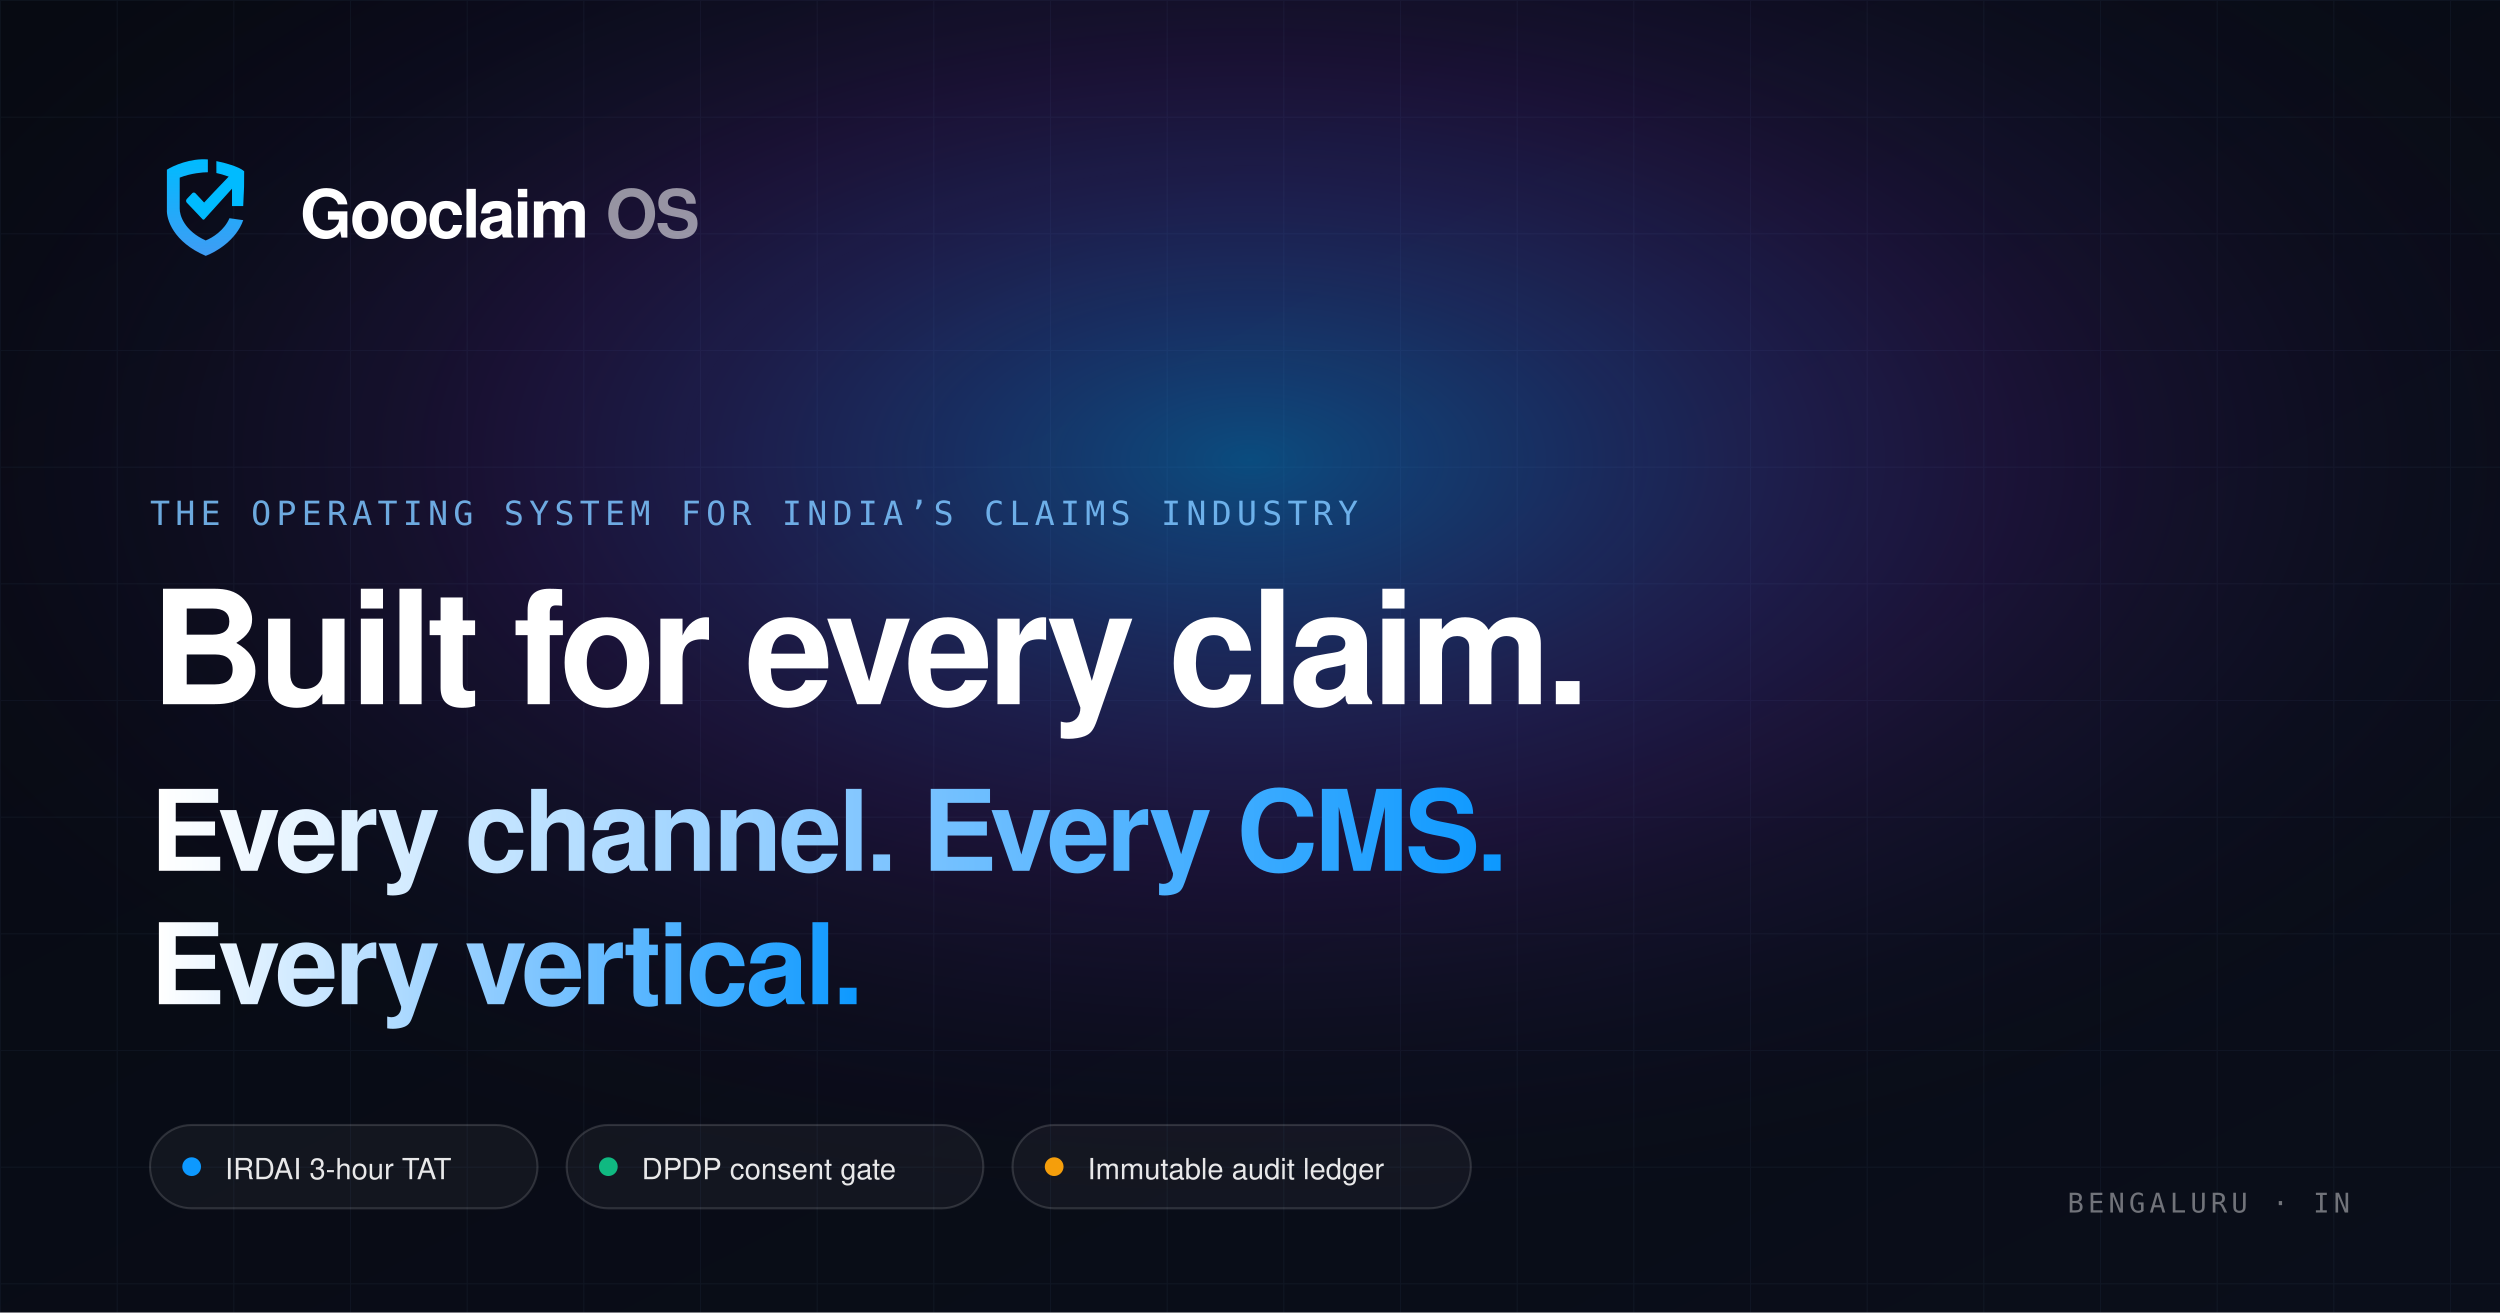
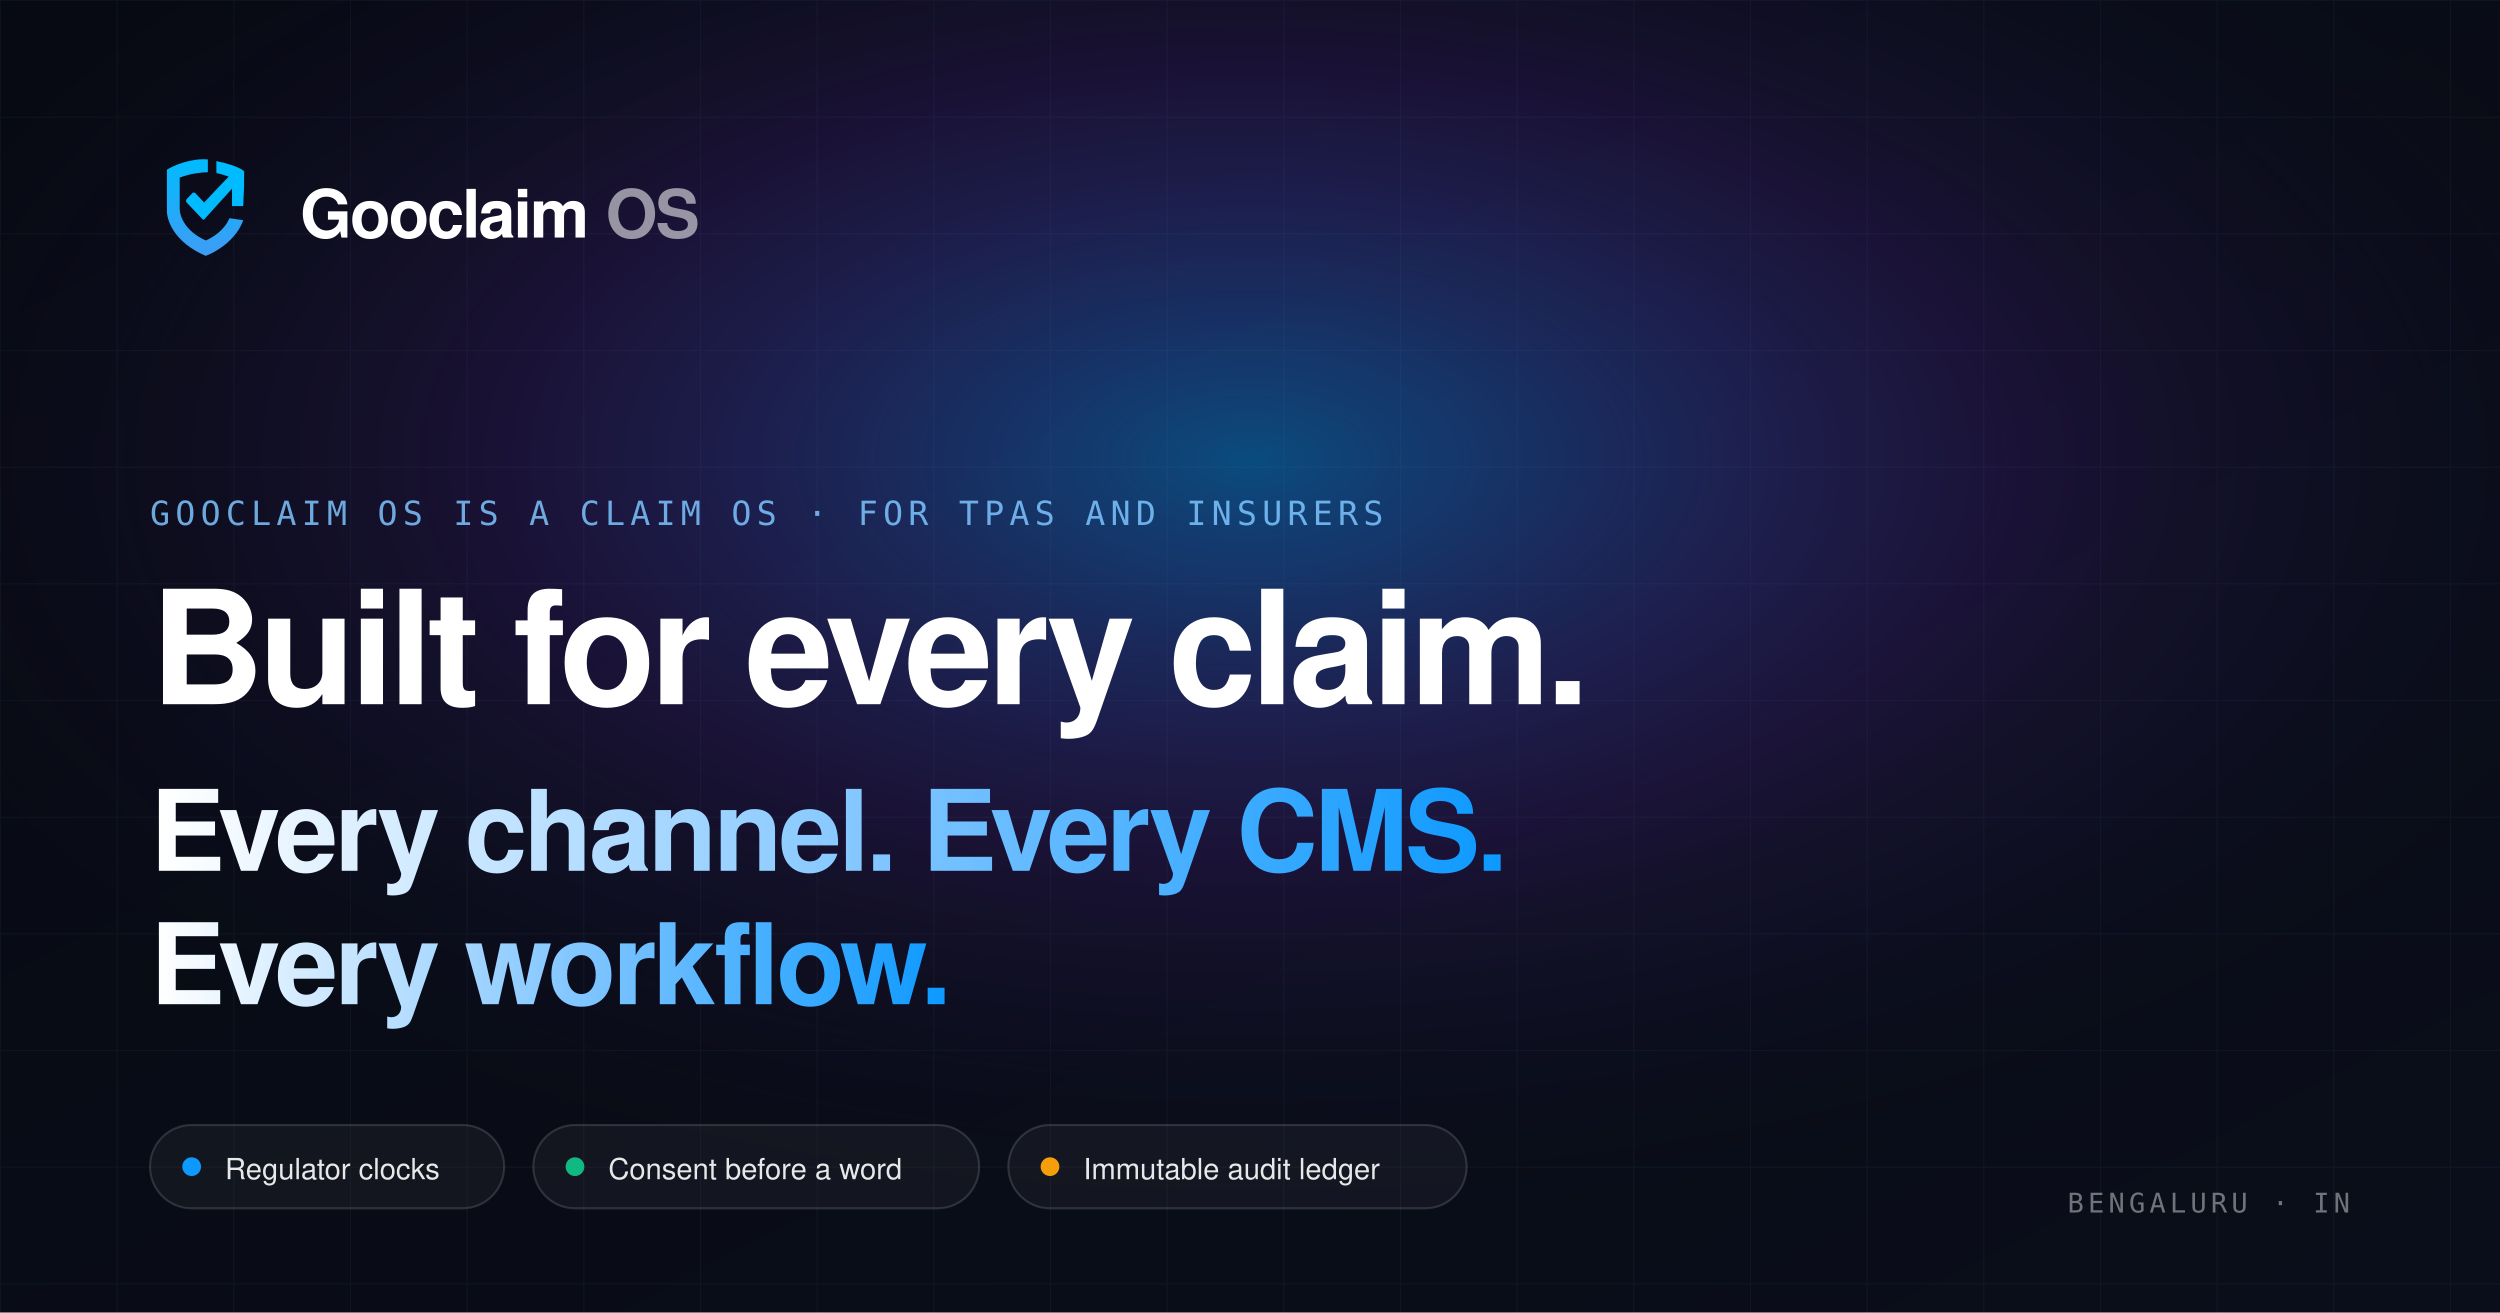
<svg xmlns="http://www.w3.org/2000/svg" width="1200" height="630" viewBox="0 0 1200 630" preserveAspectRatio="xMidYMid meet">
  <defs>
    <linearGradient id="bg" x1="0" y1="0" x2="1" y2="1">
      <stop offset="0%" stop-color="#070a12" />
      <stop offset="100%" stop-color="#0a0e1a" />
    </linearGradient>
    <radialGradient id="bloom" cx="50%" cy="35%" r="60%">
      <stop offset="0%" stop-color="rgba(13,153,255,0.45)" />
      <stop offset="50%" stop-color="rgba(124,58,237,0.15)" />
      <stop offset="100%" stop-color="rgba(7,10,18,0)" />
    </radialGradient>
    <linearGradient id="title-grad" x1="0" y1="0" x2="1" y2="0">
      <stop offset="0%" stop-color="#ffffff" />
      <stop offset="55%" stop-color="#7dc4ff" />
      <stop offset="100%" stop-color="#0d99ff" />
    </linearGradient>
    <linearGradient id="g-grad" x1="0" y1="0" x2="0" y2="1">
      <stop offset="0%" stop-color="#00BBFF" />
      <stop offset="100%" stop-color="#3F9CF4" />
    </linearGradient>
    <pattern id="grid" width="56" height="56" patternUnits="userSpaceOnUse">
      <path d="M56 0H0V56" fill="none" stroke="rgba(125,196,255,0.05)" stroke-width="1" />
    </pattern>
  </defs>
  <rect width="1200" height="630" fill="url(#bg)" />
  <rect width="1200" height="630" fill="url(#grid)" />
  <rect width="1200" height="630" fill="url(#bloom)" />
  <g transform="translate(72, 72)">
    <g transform="scale(1.15)">
      <path d="M24.148 3.931C16.854 3.36 9.713 6.55 7.054 8.217V24.848C6.807 28.879 9.7 38.388 23.256 44.184C27.252 42.738 35.979 37.735 38.912 29.287L33.164 28.471C30.993 33.55 26.142 36.594 23.256 37.756C14.377 33.756 12.323 27.246 12.405 24.491V11.533C17.043 9.696 22.166 9.271 24.148 9.288V3.931Z" fill="url(#g-grad)" />
      <path d="M22.412 28.76L34.534 15.343V20V23.097H38.614L38.96 15.343L39.001 9C36.979 7.204 30.626 5.476 28 5L28.011 9.374C29.695 9.731 32.668 10.7 33.015 10.853C33.292 10.976 33.296 11.074 33.263 11.108C29.943 14.56 23.244 21.556 23.007 21.924C22.769 22.291 22.511 22.247 22.412 22.179C21.339 21.006 19.102 18.577 18.746 18.251C18.389 17.924 18.035 18.081 17.903 18.2C17.276 18.846 15.931 20.24 15.575 20.648C15.218 21.056 15.393 21.533 15.525 21.72L22.214 28.76H22.412Z" fill="#00BBFF" stroke="#00BBFF" stroke-width="0.6" />
    </g>
    <text x="72" y="42" font-family="Helvetica, Arial, sans-serif" font-size="32" font-weight="600" letter-spacing="-1" fill="#ffffff">Gooclaim <tspan fill="rgba(255,255,255,0.55)">OS</tspan>
    </text>
  </g>
-   <text x="72" y="252" font-family="Menlo, Consolas, monospace" font-size="16" letter-spacing="2.5" fill="rgba(125,196,255,0.85)">THE OPERATING SYSTEM FOR INDIA’S CLAIMS INDUSTRY</text>
+   <text x="72" y="252" font-family="Menlo, Consolas, monospace" font-size="16" letter-spacing="2.5" fill="rgba(125,196,255,0.85)">GOOCLAIM OS IS A CLAIM OS · FOR TPAS AND INSURERS</text>
  <text x="72" y="338" font-family="Helvetica, Arial, sans-serif" font-size="76" font-weight="700" letter-spacing="-2.6" fill="#ffffff">Built for every claim.</text>
  <text x="72" y="418" font-family="Helvetica, Arial, sans-serif" font-size="54" font-weight="600" letter-spacing="-1.6" fill="url(#title-grad)">Every channel. Every CMS.</text>
-   <text x="72" y="482" font-family="Helvetica, Arial, sans-serif" font-size="54" font-weight="600" letter-spacing="-1.6" fill="url(#title-grad)">Every vertical.</text>
+   <text x="72" y="482" font-family="Helvetica, Arial, sans-serif" font-size="54" font-weight="600" letter-spacing="-1.6" fill="url(#title-grad)">Every workflow.</text>
  <g transform="translate(72, 540)">
-     <g>
-       <rect x="0" y="0" rx="20" ry="20" width="186" height="40" fill="rgba(255,255,255,0.04)" stroke="rgba(255,255,255,0.14)" stroke-width="1" />
+     <g transform="translate(0, 0)">
+       <rect x="0" y="0" rx="20" ry="20" width="170" height="40" fill="rgba(255,255,255,0.04)" stroke="rgba(255,255,255,0.14)" stroke-width="1" />
      <circle cx="20" cy="20" r="4.5" fill="#0d99ff" />
-       <text x="36" y="26" font-family="Helvetica, Arial, sans-serif" font-size="14" font-weight="500" fill="rgba(255,255,255,0.9)">IRDAI 3-hour TAT</text>
+       <text x="36" y="26" font-family="Helvetica, Arial, sans-serif" font-size="14" font-weight="500" fill="rgba(255,255,255,0.9)">Regulator clocks</text>
    </g>
-     <g transform="translate(200, 0)">
-       <rect x="0" y="0" rx="20" ry="20" width="200" height="40" fill="rgba(255,255,255,0.04)" stroke="rgba(255,255,255,0.14)" stroke-width="1" />
+     <g transform="translate(184, 0)">
+       <rect x="0" y="0" rx="20" ry="20" width="214" height="40" fill="rgba(255,255,255,0.04)" stroke="rgba(255,255,255,0.14)" stroke-width="1" />
      <circle cx="20" cy="20" r="4.5" fill="#10b981" />
-       <text x="36" y="26" font-family="Helvetica, Arial, sans-serif" font-size="14" font-weight="500" fill="rgba(255,255,255,0.9)">DPDP consent gate</text>
+       <text x="36" y="26" font-family="Helvetica, Arial, sans-serif" font-size="14" font-weight="500" fill="rgba(255,255,255,0.9)">Consent before a word</text>
    </g>
-     <g transform="translate(414, 0)">
+     <g transform="translate(412, 0)">
      <rect x="0" y="0" rx="20" ry="20" width="220" height="40" fill="rgba(255,255,255,0.04)" stroke="rgba(255,255,255,0.14)" stroke-width="1" />
      <circle cx="20" cy="20" r="4.5" fill="#f59e0b" />
      <text x="36" y="26" font-family="Helvetica, Arial, sans-serif" font-size="14" font-weight="500" fill="rgba(255,255,255,0.9)">Immutable audit ledger</text>
    </g>
  </g>
  <text x="1128" y="582" text-anchor="end" font-family="Menlo, Consolas, monospace" font-size="13" letter-spacing="2" fill="rgba(255,255,255,0.42)">BENGALURU · IN</text>
</svg>
